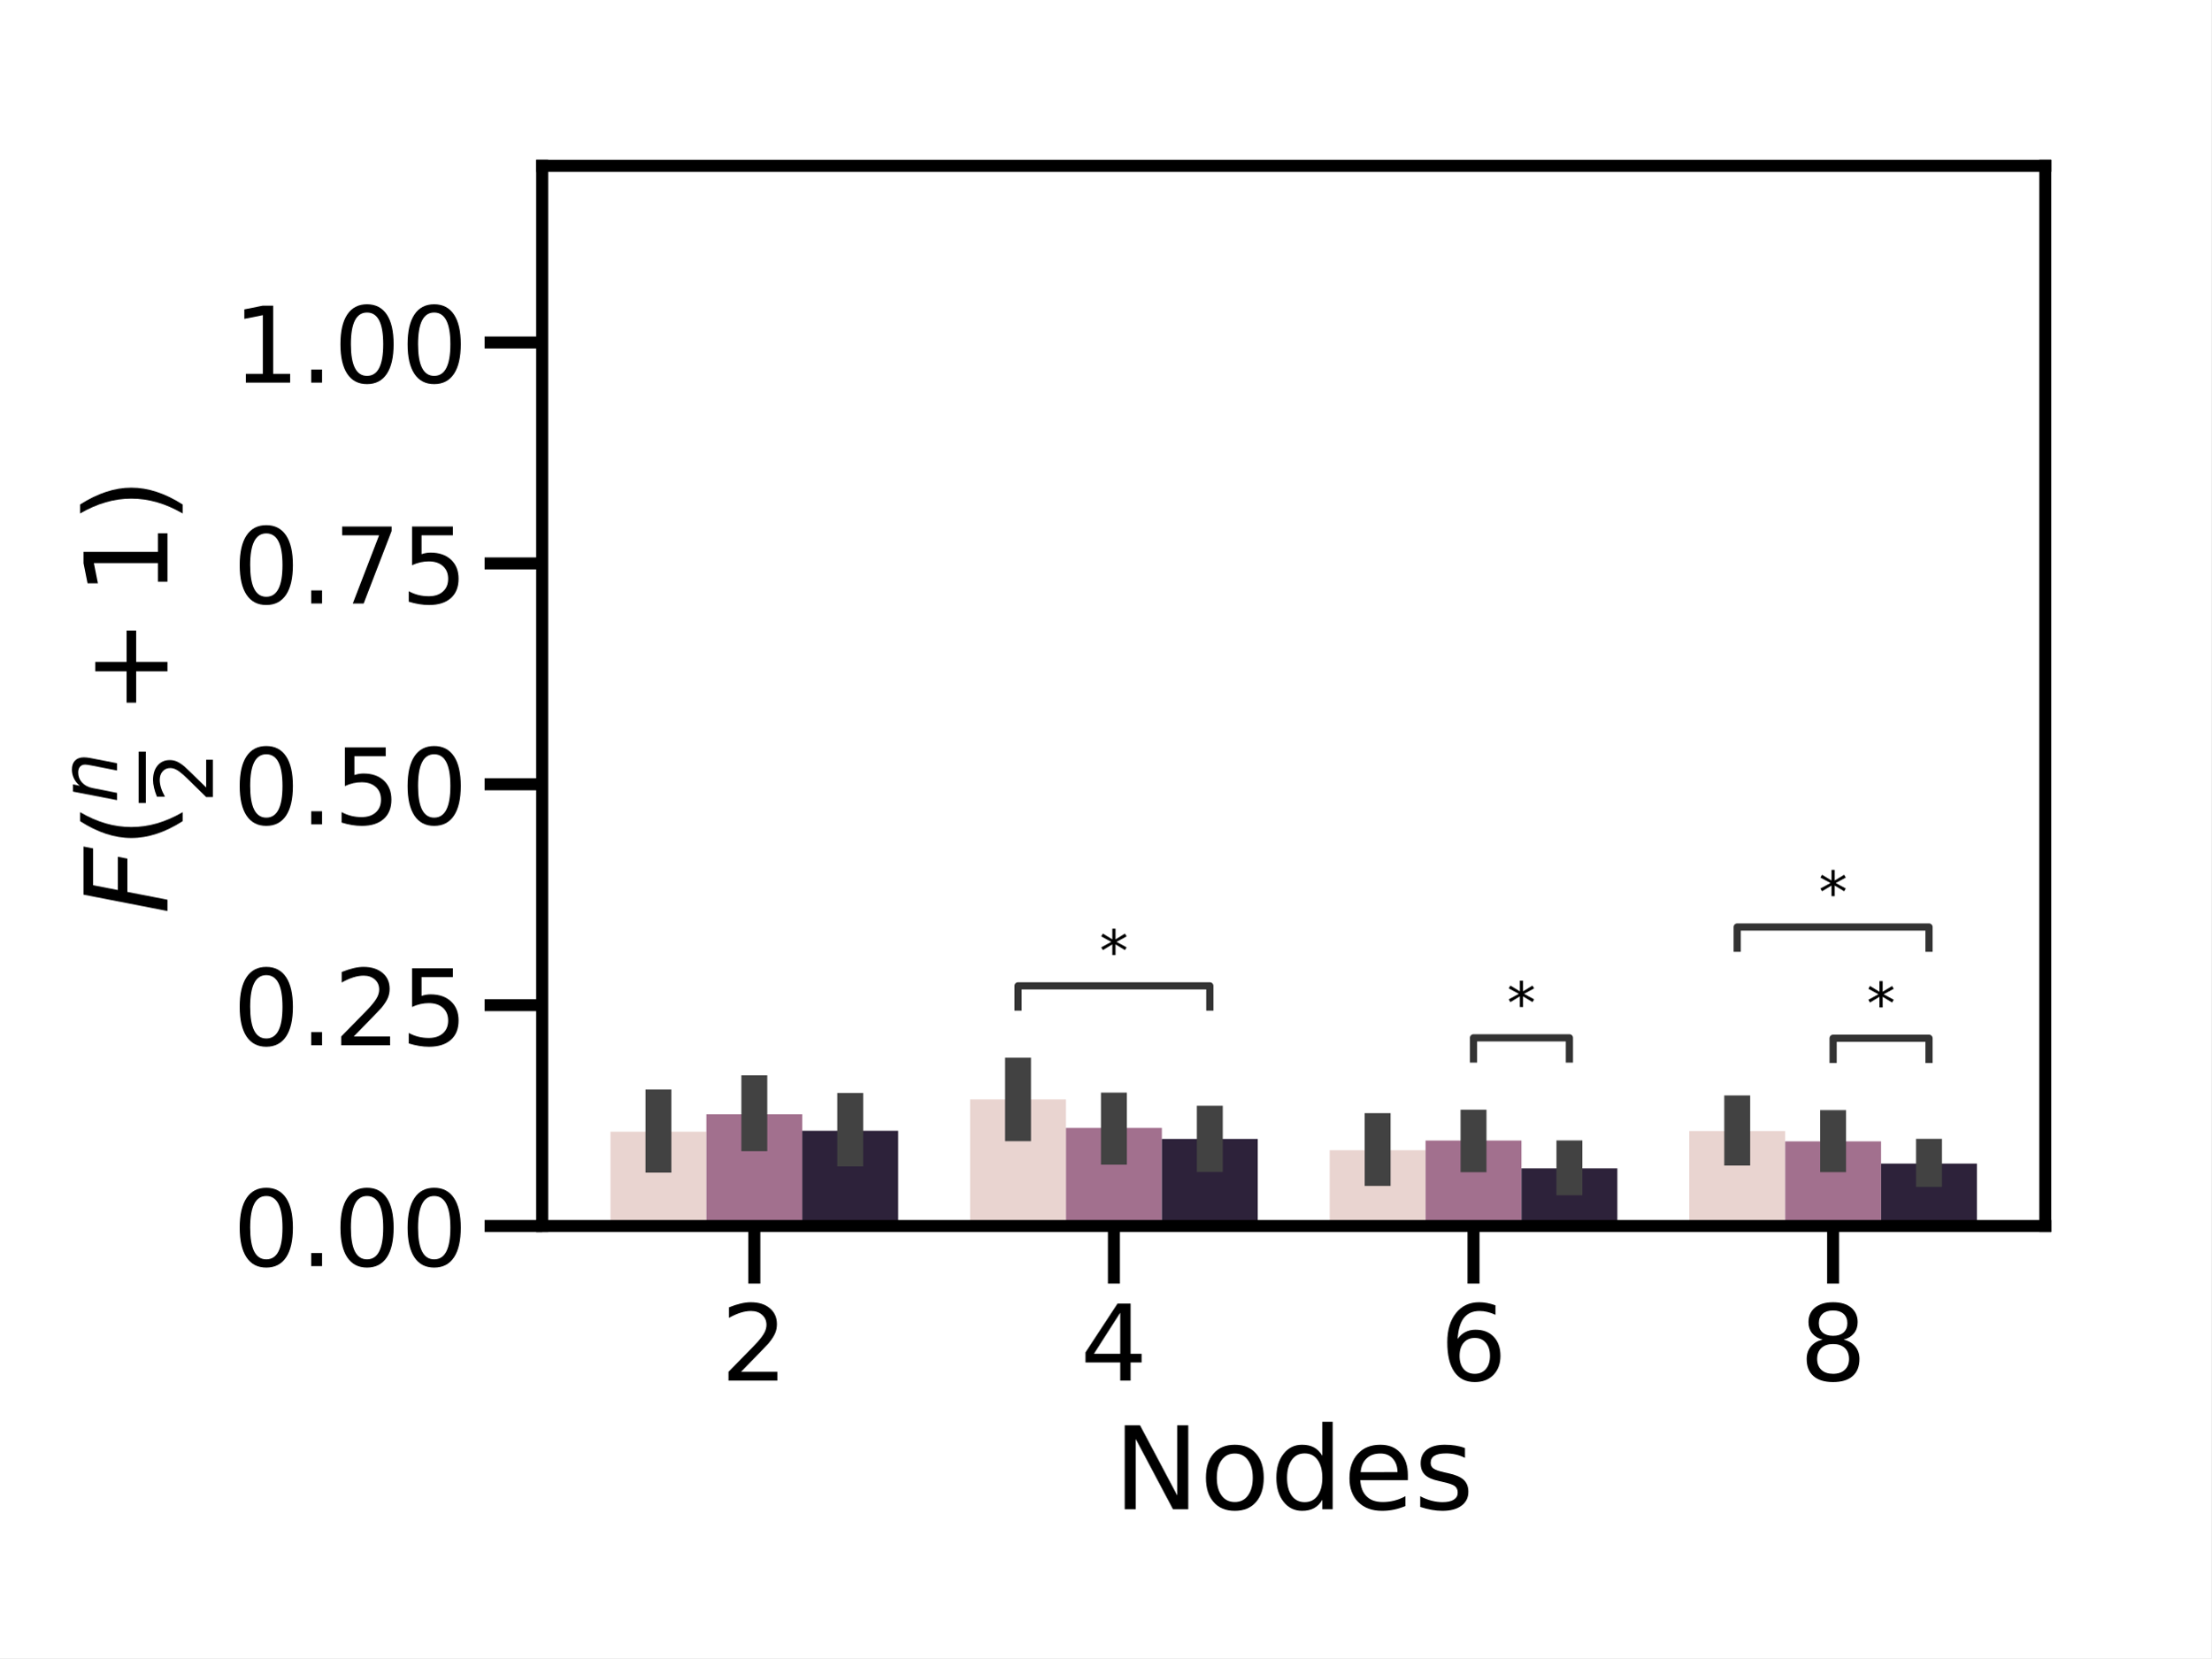
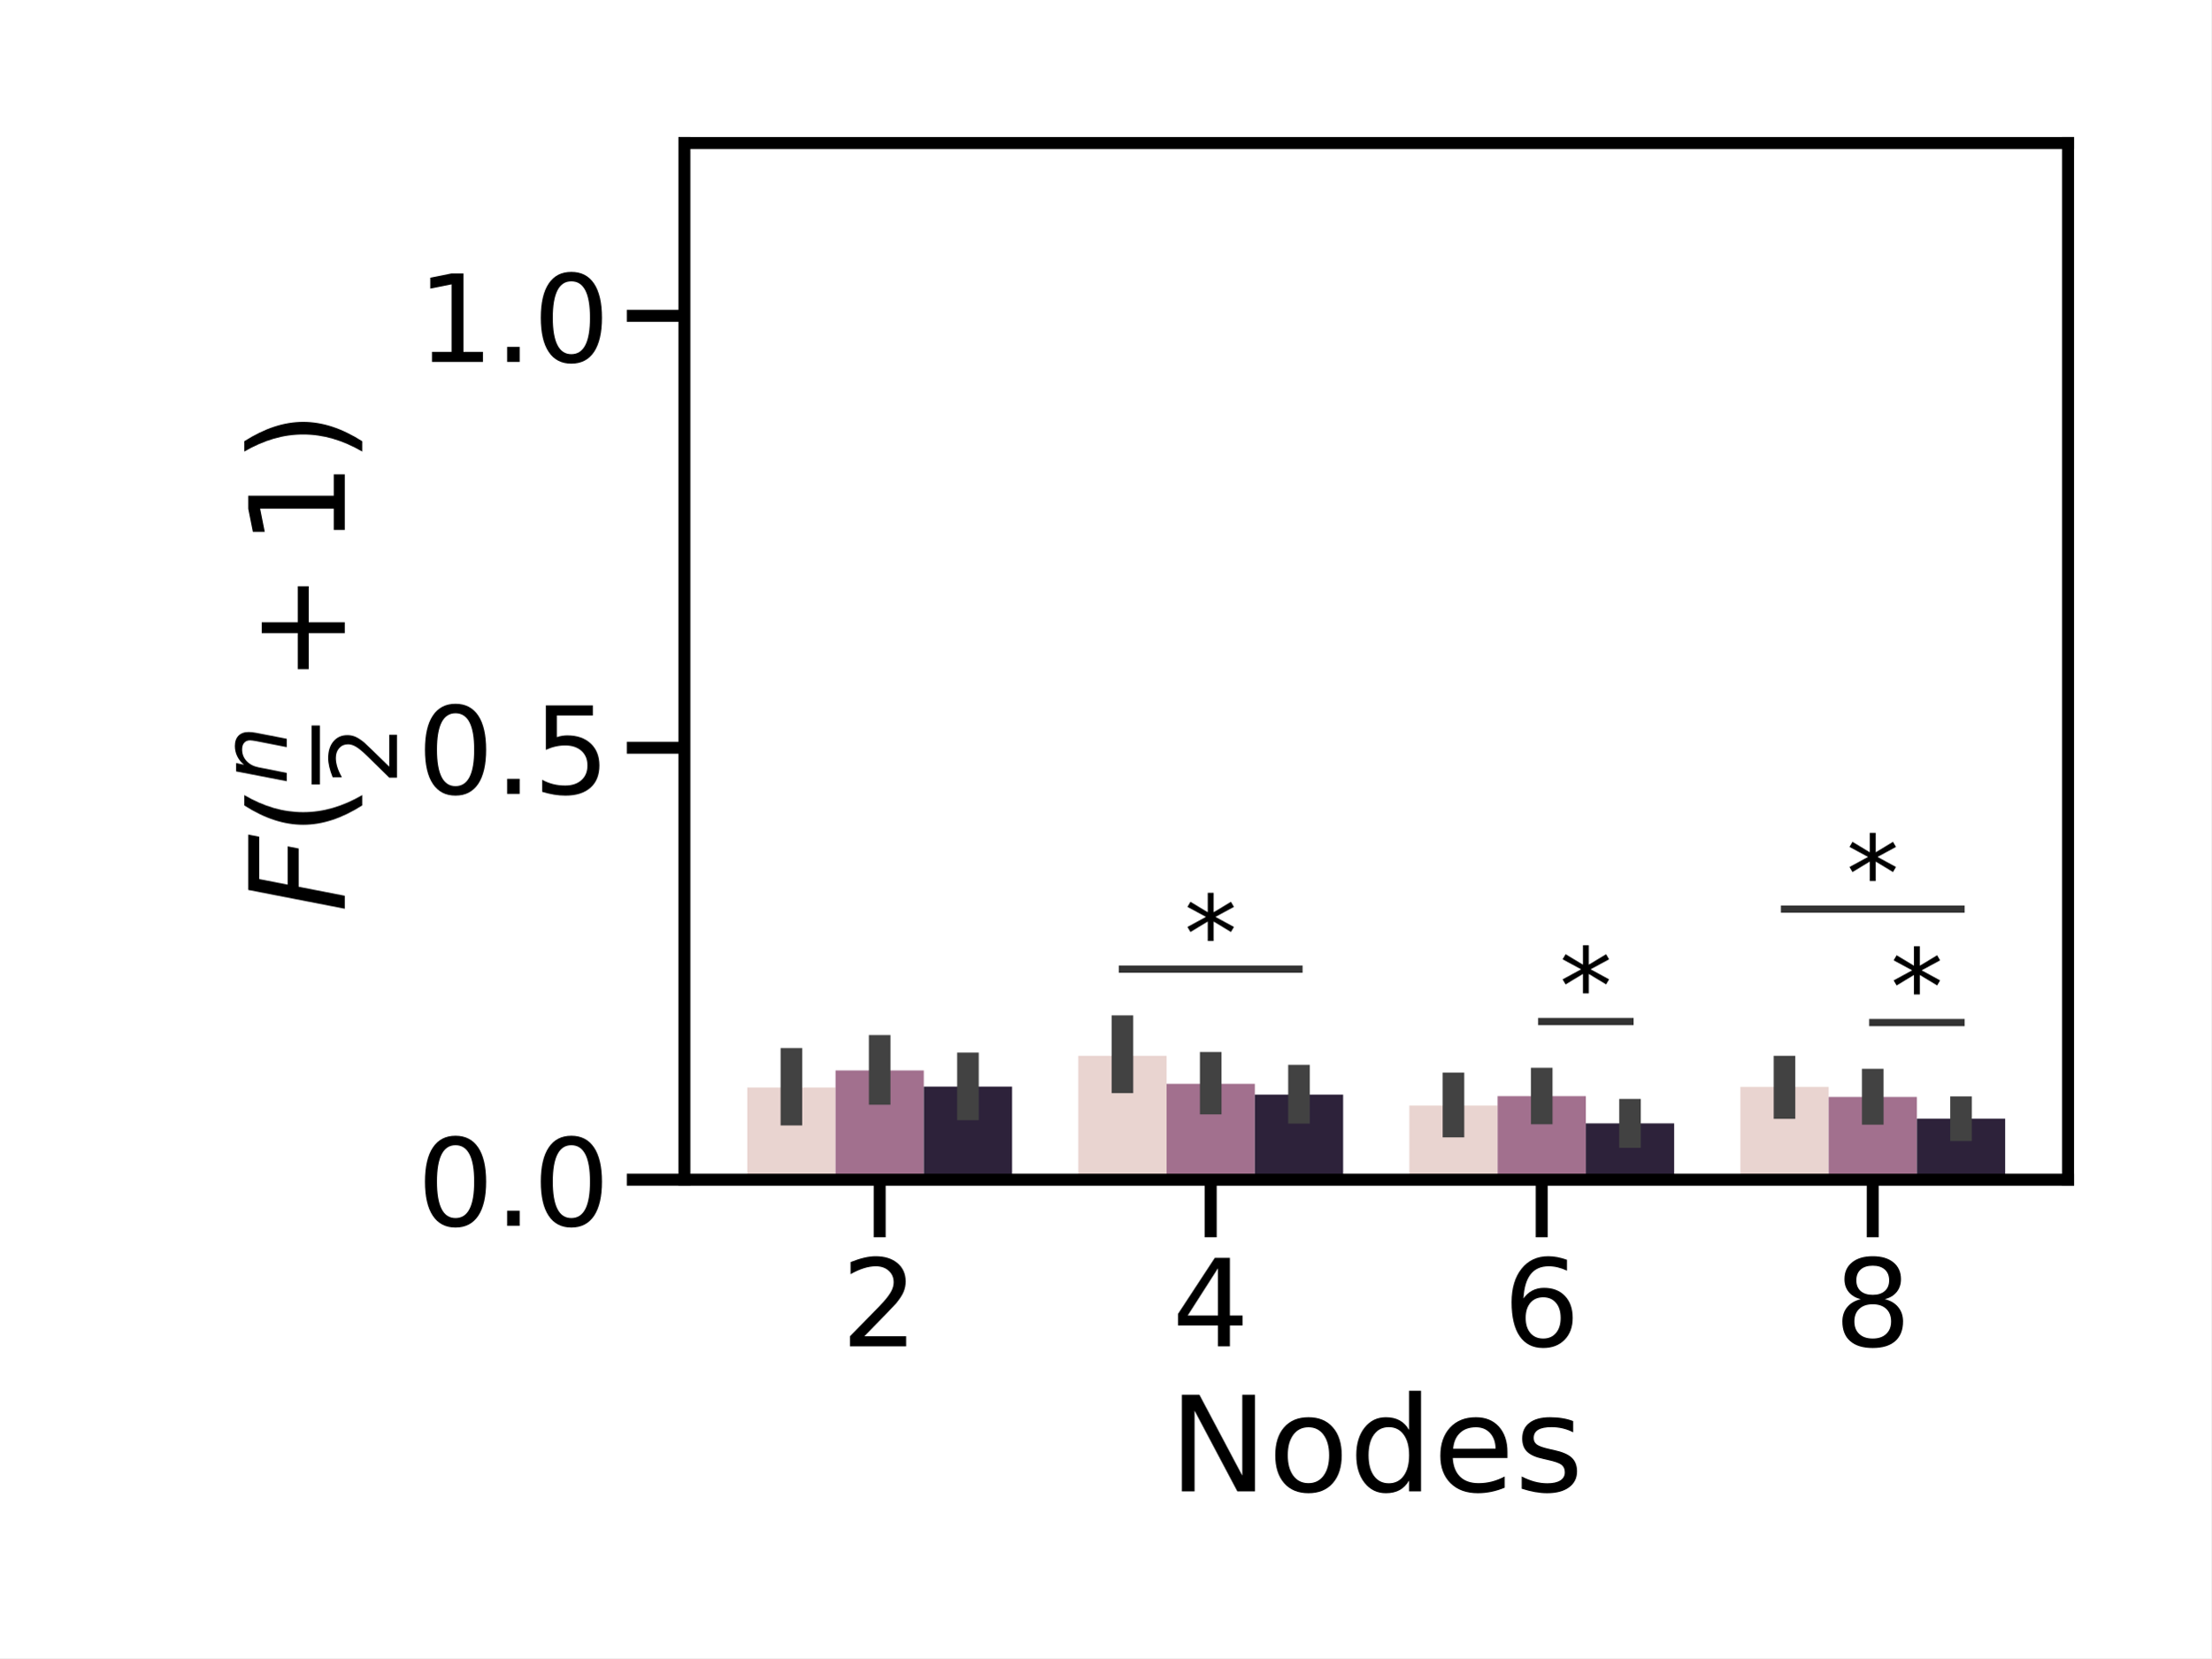
- <svg xmlns="http://www.w3.org/2000/svg" xmlns:xlink="http://www.w3.org/1999/xlink" height="345.6pt" version="1.1" viewBox="0 0 460.8 345.6" width="460.8pt">
+ <svg xmlns="http://www.w3.org/2000/svg" xmlns:xlink="http://www.w3.org/1999/xlink" width="460.8pt" height="345.6pt" viewBox="0 0 460.8 345.6" version="1.1">
  <defs>
-     <style type="text/css">
- *{stroke-linecap:butt;stroke-linejoin:round;}
-   </style>
+     <style type="text/css">*{stroke-linejoin: round; stroke-linecap: butt}</style>
  </defs>
  <g id="figure_1">
    <g id="patch_1">
-       <path d="M 0 345.6  L 460.8 345.6  L 460.8 0  L 0 0  z " style="fill:#ffffff;" />
+       <path d="M 0 345.6  L 460.8 345.6  L 460.8 0  L 0 0  z " style="fill: #ffffff" />
    </g>
    <g id="axes_1">
      <g id="patch_2">
-         <path d="M 112.986 255.54  L 426.24 255.54  L 426.24 34.56  L 112.986 34.56  z " style="fill:#ffffff;" />
+         <path d="M 142.623 245.892  L 430.992 245.892  L 430.992 29.808  L 142.623 29.808  z " style="fill: #ffffff" />
      </g>
      <g id="patch_3">
-         <path clip-path="url(#pfd103a536c)" d="M 127.225 255.54  L 147.209 255.54  L 147.209 235.881  L 127.225 235.881  z " style="fill:#e9d4d0;" />
+         <path d="M 155.731 245.892  L 174.127 245.892  L 174.127 226.668  L 155.731 226.668  z " clip-path="url(#p444dcac01e)" style="fill: #e9d4d0" />
      </g>
      <g id="patch_4">
-         <path clip-path="url(#pfd103a536c)" d="M 202.166 255.54  L 222.15 255.54  L 222.15 229.144  L 202.166 229.144  z " style="fill:#e9d4d0;" />
+         <path d="M 224.718 245.892  L 243.115 245.892  L 243.115 220.08  L 224.718 220.08  z " clip-path="url(#p444dcac01e)" style="fill: #e9d4d0" />
      </g>
      <g id="patch_5">
-         <path clip-path="url(#pfd103a536c)" d="M 277.107 255.54  L 297.091 255.54  L 297.091 239.74  L 277.107 239.74  z " style="fill:#e9d4d0;" />
+         <path d="M 293.706 245.892  L 312.103 245.892  L 312.103 230.442  L 293.706 230.442  z " clip-path="url(#p444dcac01e)" style="fill: #e9d4d0" />
      </g>
      <g id="patch_6">
-         <path clip-path="url(#pfd103a536c)" d="M 352.048 255.54  L 372.033 255.54  L 372.033 235.758  L 352.048 235.758  z " style="fill:#e9d4d0;" />
+         <path d="M 362.694 245.892  L 381.091 245.892  L 381.091 226.548  L 362.694 226.548  z " clip-path="url(#p444dcac01e)" style="fill: #e9d4d0" />
      </g>
      <g id="patch_7">
-         <path clip-path="url(#pfd103a536c)" d="M 147.209 255.54  L 167.193 255.54  L 167.193 232.239  L 147.209 232.239  z " style="fill:#a2708e;" />
+         <path d="M 174.127 245.892  L 192.524 245.892  L 192.524 223.107  L 174.127 223.107  z " clip-path="url(#p444dcac01e)" style="fill: #a2708e" />
      </g>
      <g id="patch_8">
-         <path clip-path="url(#pfd103a536c)" d="M 222.15 255.54  L 242.135 255.54  L 242.135 235.093  L 222.15 235.093  z " style="fill:#a2708e;" />
+         <path d="M 243.115 245.892  L 261.512 245.892  L 261.512 225.898  L 243.115 225.898  z " clip-path="url(#p444dcac01e)" style="fill: #a2708e" />
      </g>
      <g id="patch_9">
-         <path clip-path="url(#pfd103a536c)" d="M 297.091 255.54  L 317.076 255.54  L 317.076 237.723  L 297.091 237.723  z " style="fill:#a2708e;" />
+         <path d="M 312.103 245.892  L 330.5 245.892  L 330.5 228.47  L 312.103 228.47  z " clip-path="url(#p444dcac01e)" style="fill: #a2708e" />
      </g>
      <g id="patch_10">
-         <path clip-path="url(#pfd103a536c)" d="M 372.033 255.54  L 392.017 255.54  L 392.017 237.902  L 372.033 237.902  z " style="fill:#a2708e;" />
+         <path d="M 381.091 245.892  L 399.488 245.892  L 399.488 228.645  L 381.091 228.645  z " clip-path="url(#p444dcac01e)" style="fill: #a2708e" />
      </g>
      <g id="patch_11">
-         <path clip-path="url(#pfd103a536c)" d="M 167.193 255.54  L 187.178 255.54  L 187.178 235.689  L 167.193 235.689  z " style="fill:#2d223a;" />
+         <path d="M 192.524 245.892  L 210.921 245.892  L 210.921 226.481  L 192.524 226.481  z " clip-path="url(#p444dcac01e)" style="fill: #2d223a" />
      </g>
      <g id="patch_12">
-         <path clip-path="url(#pfd103a536c)" d="M 242.135 255.54  L 262.119 255.54  L 262.119 237.391  L 242.135 237.391  z " style="fill:#2d223a;" />
+         <path d="M 261.512 245.892  L 279.909 245.892  L 279.909 228.146  L 261.512 228.146  z " clip-path="url(#p444dcac01e)" style="fill: #2d223a" />
      </g>
      <g id="patch_13">
-         <path clip-path="url(#pfd103a536c)" d="M 317.076 255.54  L 337.06 255.54  L 337.06 243.525  L 317.076 243.525  z " style="fill:#2d223a;" />
+         <path d="M 330.5 245.892  L 348.897 245.892  L 348.897 234.143  L 330.5 234.143  z " clip-path="url(#p444dcac01e)" style="fill: #2d223a" />
      </g>
      <g id="patch_14">
-         <path clip-path="url(#pfd103a536c)" d="M 392.017 255.54  L 412.001 255.54  L 412.001 242.532  L 392.017 242.532  z " style="fill:#2d223a;" />
+         <path d="M 399.488 245.892  L 417.884 245.892  L 417.884 233.172  L 399.488 233.172  z " clip-path="url(#p444dcac01e)" style="fill: #2d223a" />
+       </g>
+       <g id="patch_15">
+         <path d="M 183.326 245.892  L 183.326 245.892  L 183.326 245.892  L 183.326 245.892  z " clip-path="url(#p444dcac01e)" style="fill: #e9d4d0" />
+       </g>
+       <g id="patch_16">
+         <path d="M 183.326 245.892  L 183.326 245.892  L 183.326 245.892  L 183.326 245.892  z " clip-path="url(#p444dcac01e)" style="fill: #a2708e" />
+       </g>
+       <g id="patch_17">
+         <path d="M 183.326 245.892  L 183.326 245.892  L 183.326 245.892  L 183.326 245.892  z " clip-path="url(#p444dcac01e)" style="fill: #2d223a" />
      </g>
      <g id="matplotlib.axis_1">
        <g id="xtick_1">
          <g id="line2d_1">
            <defs>
-               <path d="M 0 0  L 0 12  " id="md30e7c5f7c" style="stroke:#000000;stroke-width:2.5;" />
+               <path id="ma1d6307b2a" d="M 0 0  L 0 12  " style="stroke: #000000; stroke-width: 2.5" />
            </defs>
            <g>
-               <use style="stroke:#000000;stroke-width:2.5;" x="157.201" xlink:href="#md30e7c5f7c" y="255.54" />
+               <use xlink:href="#ma1d6307b2a" x="183.326" y="245.892" style="stroke: #000000; stroke-width: 2.5" />
            </g>
          </g>
          <g id="text_1">
-             <defs>
-               <path d="M 19.188 8.297  L 53.609 8.297  L 53.609 0  L 7.328 0  L 7.328 8.297  Q 12.938 14.109 22.625 23.891  Q 32.328 33.688 34.812 36.531  Q 39.547 41.844 41.422 45.531  Q 43.312 49.219 43.312 52.781  Q 43.312 58.594 39.234 62.25  Q 35.156 65.922 28.609 65.922  Q 23.969 65.922 18.812 64.312  Q 13.672 62.703 7.812 59.422  L 7.812 69.391  Q 13.766 71.781 18.938 73  Q 24.125 74.219 28.422 74.219  Q 39.75 74.219 46.484 68.547  Q 53.219 62.891 53.219 53.422  Q 53.219 48.922 51.531 44.891  Q 49.859 40.875 45.406 35.406  Q 44.188 33.984 37.641 27.219  Q 31.109 20.453 19.188 8.297  z " id="DejaVuSans-32" />
-             </defs>
-             <g transform="translate(150.2025 287.7566)scale(0.22 -0.22)">
+             <g transform="translate(175.2772 280.616) scale(0.253 -0.253)">
+               <defs>
+                 <path id="DejaVuSans-32" d="M 1228 531  L 3431 531  L 3431 0  L 469 0  L 469 531  Q 828 903 1448 1529  Q 2069 2156 2228 2338  Q 2531 2678 2651 2914  Q 2772 3150 2772 3378  Q 2772 3750 2511 3984  Q 2250 4219 1831 4219  Q 1534 4219 1204 4116  Q 875 4013 500 3803  L 500 4441  Q 881 4594 1212 4672  Q 1544 4750 1819 4750  Q 2544 4750 2975 4387  Q 3406 4025 3406 3419  Q 3406 3131 3298 2873  Q 3191 2616 2906 2266  Q 2828 2175 2409 1742  Q 1991 1309 1228 531  z " transform="scale(0.015625)" />
+               </defs>
              <use xlink:href="#DejaVuSans-32" />
            </g>
          </g>
        </g>
        <g id="xtick_2">
          <g id="line2d_2">
            <g>
-               <use style="stroke:#000000;stroke-width:2.5;" x="232.142" xlink:href="#md30e7c5f7c" y="255.54" />
+               <use xlink:href="#ma1d6307b2a" x="252.314" y="245.892" style="stroke: #000000; stroke-width: 2.5" />
            </g>
          </g>
          <g id="text_2">
-             <defs>
-               <path d="M 37.797 64.312  L 12.891 25.391  L 37.797 25.391  z M 35.203 72.906  L 47.609 72.906  L 47.609 25.391  L 58.016 25.391  L 58.016 17.188  L 47.609 17.188  L 47.609 0  L 37.797 0  L 37.797 17.188  L 4.891 17.188  L 4.891 26.703  z " id="DejaVuSans-34" />
-             </defs>
-             <g transform="translate(225.1437 287.7566)scale(0.22 -0.22)">
+             <g transform="translate(244.265 280.616) scale(0.253 -0.253)">
+               <defs>
+                 <path id="DejaVuSans-34" d="M 2419 4116  L 825 1625  L 2419 1625  L 2419 4116  z M 2253 4666  L 3047 4666  L 3047 1625  L 3713 1625  L 3713 1100  L 3047 1100  L 3047 0  L 2419 0  L 2419 1100  L 313 1100  L 313 1709  L 2253 4666  z " transform="scale(0.015625)" />
+               </defs>
              <use xlink:href="#DejaVuSans-34" />
            </g>
          </g>
        </g>
        <g id="xtick_3">
          <g id="line2d_3">
            <g>
-               <use style="stroke:#000000;stroke-width:2.5;" x="307.084" xlink:href="#md30e7c5f7c" y="255.54" />
+               <use xlink:href="#ma1d6307b2a" x="321.301" y="245.892" style="stroke: #000000; stroke-width: 2.5" />
            </g>
          </g>
          <g id="text_3">
-             <defs>
-               <path d="M 33.016 40.375  Q 26.375 40.375 22.484 35.828  Q 18.609 31.297 18.609 23.391  Q 18.609 15.531 22.484 10.953  Q 26.375 6.391 33.016 6.391  Q 39.656 6.391 43.531 10.953  Q 47.406 15.531 47.406 23.391  Q 47.406 31.297 43.531 35.828  Q 39.656 40.375 33.016 40.375  z M 52.594 71.297  L 52.594 62.312  Q 48.875 64.062 45.094 64.984  Q 41.312 65.922 37.594 65.922  Q 27.828 65.922 22.672 59.328  Q 17.531 52.734 16.797 39.406  Q 19.672 43.656 24.016 45.922  Q 28.375 48.188 33.594 48.188  Q 44.578 48.188 50.953 41.516  Q 57.328 34.859 57.328 23.391  Q 57.328 12.156 50.688 5.359  Q 44.047 -1.422 33.016 -1.422  Q 20.359 -1.422 13.672 8.266  Q 6.984 17.969 6.984 36.375  Q 6.984 53.656 15.188 63.938  Q 23.391 74.219 37.203 74.219  Q 40.922 74.219 44.703 73.484  Q 48.484 72.75 52.594 71.297  z " id="DejaVuSans-36" />
-             </defs>
-             <g transform="translate(300.0848 287.7566)scale(0.22 -0.22)">
+             <g transform="translate(313.2528 280.616) scale(0.253 -0.253)">
+               <defs>
+                 <path id="DejaVuSans-36" d="M 2113 2584  Q 1688 2584 1439 2293  Q 1191 2003 1191 1497  Q 1191 994 1439 701  Q 1688 409 2113 409  Q 2538 409 2786 701  Q 3034 994 3034 1497  Q 3034 2003 2786 2293  Q 2538 2584 2113 2584  z M 3366 4563  L 3366 3988  Q 3128 4100 2886 4159  Q 2644 4219 2406 4219  Q 1781 4219 1451 3797  Q 1122 3375 1075 2522  Q 1259 2794 1537 2939  Q 1816 3084 2150 3084  Q 2853 3084 3261 2657  Q 3669 2231 3669 1497  Q 3669 778 3244 343  Q 2819 -91 2113 -91  Q 1303 -91 875 529  Q 447 1150 447 2328  Q 447 3434 972 4092  Q 1497 4750 2381 4750  Q 2619 4750 2861 4703  Q 3103 4656 3366 4563  z " transform="scale(0.015625)" />
+               </defs>
              <use xlink:href="#DejaVuSans-36" />
            </g>
          </g>
        </g>
        <g id="xtick_4">
          <g id="line2d_4">
            <g>
-               <use style="stroke:#000000;stroke-width:2.5;" x="382.025" xlink:href="#md30e7c5f7c" y="255.54" />
+               <use xlink:href="#ma1d6307b2a" x="390.289" y="245.892" style="stroke: #000000; stroke-width: 2.5" />
            </g>
          </g>
          <g id="text_4">
+             <g transform="translate(382.2406 280.616) scale(0.253 -0.253)">
+               <defs>
+                 <path id="DejaVuSans-38" d="M 2034 2216  Q 1584 2216 1326 1975  Q 1069 1734 1069 1313  Q 1069 891 1326 650  Q 1584 409 2034 409  Q 2484 409 2743 651  Q 3003 894 3003 1313  Q 3003 1734 2745 1975  Q 2488 2216 2034 2216  z M 1403 2484  Q 997 2584 770 2862  Q 544 3141 544 3541  Q 544 4100 942 4425  Q 1341 4750 2034 4750  Q 2731 4750 3128 4425  Q 3525 4100 3525 3541  Q 3525 3141 3298 2862  Q 3072 2584 2669 2484  Q 3125 2378 3379 2068  Q 3634 1759 3634 1313  Q 3634 634 3220 271  Q 2806 -91 2034 -91  Q 1263 -91 848 271  Q 434 634 434 1313  Q 434 1759 690 2068  Q 947 2378 1403 2484  z M 1172 3481  Q 1172 3119 1398 2916  Q 1625 2713 2034 2713  Q 2441 2713 2670 2916  Q 2900 3119 2900 3481  Q 2900 3844 2670 4047  Q 2441 4250 2034 4250  Q 1625 4250 1398 4047  Q 1172 3844 1172 3481  z " transform="scale(0.015625)" />
+               </defs>
+               <use xlink:href="#DejaVuSans-38" />
+             </g>
+           </g>
+         </g>
+         <g id="text_5">
+           <g transform="translate(243.5984 310.8493) scale(0.276 -0.276)">
            <defs>
-               <path d="M 31.781 34.625  Q 24.75 34.625 20.719 30.859  Q 16.703 27.094 16.703 20.516  Q 16.703 13.922 20.719 10.156  Q 24.75 6.391 31.781 6.391  Q 38.812 6.391 42.859 10.172  Q 46.922 13.969 46.922 20.516  Q 46.922 27.094 42.891 30.859  Q 38.875 34.625 31.781 34.625  z M 21.922 38.812  Q 15.578 40.375 12.031 44.719  Q 8.5 49.078 8.5 55.328  Q 8.5 64.062 14.719 69.141  Q 20.953 74.219 31.781 74.219  Q 42.672 74.219 48.875 69.141  Q 55.078 64.062 55.078 55.328  Q 55.078 49.078 51.531 44.719  Q 48 40.375 41.703 38.812  Q 48.828 37.156 52.797 32.312  Q 56.781 27.484 56.781 20.516  Q 56.781 9.906 50.312 4.234  Q 43.844 -1.422 31.781 -1.422  Q 19.734 -1.422 13.25 4.234  Q 6.781 9.906 6.781 20.516  Q 6.781 27.484 10.781 32.312  Q 14.797 37.156 21.922 38.812  z M 18.312 54.391  Q 18.312 48.734 21.844 45.562  Q 25.391 42.391 31.781 42.391  Q 38.141 42.391 41.719 45.562  Q 45.312 48.734 45.312 54.391  Q 45.312 60.062 41.719 63.234  Q 38.141 66.406 31.781 66.406  Q 25.391 66.406 21.844 63.234  Q 18.312 60.062 18.312 54.391  z " id="DejaVuSans-38" />
+               <path id="DejaVuSans-4e" d="M 628 4666  L 1478 4666  L 3547 763  L 3547 4666  L 4159 4666  L 4159 0  L 3309 0  L 1241 3903  L 1241 0  L 628 0  L 628 4666  z " transform="scale(0.015625)" />
+               <path id="DejaVuSans-6f" d="M 1959 3097  Q 1497 3097 1228 2736  Q 959 2375 959 1747  Q 959 1119 1226 758  Q 1494 397 1959 397  Q 2419 397 2687 759  Q 2956 1122 2956 1747  Q 2956 2369 2687 2733  Q 2419 3097 1959 3097  z M 1959 3584  Q 2709 3584 3137 3096  Q 3566 2609 3566 1747  Q 3566 888 3137 398  Q 2709 -91 1959 -91  Q 1206 -91 779 398  Q 353 888 353 1747  Q 353 2609 779 3096  Q 1206 3584 1959 3584  z " transform="scale(0.015625)" />
+               <path id="DejaVuSans-64" d="M 2906 2969  L 2906 4863  L 3481 4863  L 3481 0  L 2906 0  L 2906 525  Q 2725 213 2448 61  Q 2172 -91 1784 -91  Q 1150 -91 751 415  Q 353 922 353 1747  Q 353 2572 751 3078  Q 1150 3584 1784 3584  Q 2172 3584 2448 3432  Q 2725 3281 2906 2969  z M 947 1747  Q 947 1113 1208 752  Q 1469 391 1925 391  Q 2381 391 2643 752  Q 2906 1113 2906 1747  Q 2906 2381 2643 2742  Q 2381 3103 1925 3103  Q 1469 3103 1208 2742  Q 947 2381 947 1747  z " transform="scale(0.015625)" />
+               <path id="DejaVuSans-65" d="M 3597 1894  L 3597 1613  L 953 1613  Q 991 1019 1311 708  Q 1631 397 2203 397  Q 2534 397 2845 478  Q 3156 559 3463 722  L 3463 178  Q 3153 47 2828 -22  Q 2503 -91 2169 -91  Q 1331 -91 842 396  Q 353 884 353 1716  Q 353 2575 817 3079  Q 1281 3584 2069 3584  Q 2775 3584 3186 3129  Q 3597 2675 3597 1894  z M 3022 2063  Q 3016 2534 2758 2815  Q 2500 3097 2075 3097  Q 1594 3097 1305 2825  Q 1016 2553 972 2059  L 3022 2063  z " transform="scale(0.015625)" />
+               <path id="DejaVuSans-73" d="M 2834 3397  L 2834 2853  Q 2591 2978 2328 3040  Q 2066 3103 1784 3103  Q 1356 3103 1142 2972  Q 928 2841 928 2578  Q 928 2378 1081 2264  Q 1234 2150 1697 2047  L 1894 2003  Q 2506 1872 2764 1633  Q 3022 1394 3022 966  Q 3022 478 2636 193  Q 2250 -91 1575 -91  Q 1294 -91 989 -36  Q 684 19 347 128  L 347 722  Q 666 556 975 473  Q 1284 391 1588 391  Q 1994 391 2212 530  Q 2431 669 2431 922  Q 2431 1156 2273 1281  Q 2116 1406 1581 1522  L 1381 1569  Q 847 1681 609 1914  Q 372 2147 372 2553  Q 372 3047 722 3315  Q 1072 3584 1716 3584  Q 2034 3584 2315 3537  Q 2597 3491 2834 3397  z " transform="scale(0.015625)" />
            </defs>
-             <g transform="translate(375.026 287.7566)scale(0.22 -0.22)">
-               <use xlink:href="#DejaVuSans-38" />
-             </g>
-           </g>
-         </g>
-         <g id="text_5">
-           <defs>
-             <path d="M 9.812 72.906  L 23.094 72.906  L 55.422 11.922  L 55.422 72.906  L 64.984 72.906  L 64.984 0  L 51.703 0  L 19.391 60.984  L 19.391 0  L 9.812 0  z " id="DejaVuSans-4e" />
-             <path d="M 30.609 48.391  Q 23.391 48.391 19.188 42.75  Q 14.984 37.109 14.984 27.297  Q 14.984 17.484 19.156 11.844  Q 23.344 6.203 30.609 6.203  Q 37.797 6.203 41.984 11.859  Q 46.188 17.531 46.188 27.297  Q 46.188 37.016 41.984 42.703  Q 37.797 48.391 30.609 48.391  z M 30.609 56  Q 42.328 56 49.016 48.375  Q 55.719 40.766 55.719 27.297  Q 55.719 13.875 49.016 6.219  Q 42.328 -1.422 30.609 -1.422  Q 18.844 -1.422 12.172 6.219  Q 5.516 13.875 5.516 27.297  Q 5.516 40.766 12.172 48.375  Q 18.844 56 30.609 56  z " id="DejaVuSans-6f" />
-             <path d="M 45.406 46.391  L 45.406 75.984  L 54.391 75.984  L 54.391 0  L 45.406 0  L 45.406 8.203  Q 42.578 3.328 38.25 0.953  Q 33.938 -1.422 27.875 -1.422  Q 17.969 -1.422 11.734 6.484  Q 5.516 14.406 5.516 27.297  Q 5.516 40.188 11.734 48.094  Q 17.969 56 27.875 56  Q 33.938 56 38.25 53.625  Q 42.578 51.266 45.406 46.391  z M 14.797 27.297  Q 14.797 17.391 18.875 11.75  Q 22.953 6.109 30.078 6.109  Q 37.203 6.109 41.297 11.75  Q 45.406 17.391 45.406 27.297  Q 45.406 37.203 41.297 42.844  Q 37.203 48.484 30.078 48.484  Q 22.953 48.484 18.875 42.844  Q 14.797 37.203 14.797 27.297  z " id="DejaVuSans-64" />
-             <path d="M 56.203 29.594  L 56.203 25.203  L 14.891 25.203  Q 15.484 15.922 20.484 11.062  Q 25.484 6.203 34.422 6.203  Q 39.594 6.203 44.453 7.469  Q 49.312 8.734 54.109 11.281  L 54.109 2.781  Q 49.266 0.734 44.188 -0.344  Q 39.109 -1.422 33.891 -1.422  Q 20.797 -1.422 13.156 6.188  Q 5.516 13.812 5.516 26.812  Q 5.516 40.234 12.766 48.109  Q 20.016 56 32.328 56  Q 43.359 56 49.781 48.891  Q 56.203 41.797 56.203 29.594  z M 47.219 32.234  Q 47.125 39.594 43.094 43.984  Q 39.062 48.391 32.422 48.391  Q 24.906 48.391 20.391 44.141  Q 15.875 39.891 15.188 32.172  z " id="DejaVuSans-65" />
-             <path d="M 44.281 53.078  L 44.281 44.578  Q 40.484 46.531 36.375 47.5  Q 32.281 48.484 27.875 48.484  Q 21.188 48.484 17.844 46.438  Q 14.5 44.391 14.5 40.281  Q 14.5 37.156 16.891 35.375  Q 19.281 33.594 26.516 31.984  L 29.594 31.297  Q 39.156 29.25 43.188 25.516  Q 47.219 21.781 47.219 15.094  Q 47.219 7.469 41.188 3.016  Q 35.156 -1.422 24.609 -1.422  Q 20.219 -1.422 15.453 -0.562  Q 10.688 0.297 5.422 2  L 5.422 11.281  Q 10.406 8.688 15.234 7.391  Q 20.062 6.109 24.812 6.109  Q 31.156 6.109 34.562 8.281  Q 37.984 10.453 37.984 14.406  Q 37.984 18.062 35.516 20.016  Q 33.062 21.969 24.703 23.781  L 21.578 24.516  Q 13.234 26.266 9.516 29.906  Q 5.812 33.547 5.812 39.891  Q 5.812 47.609 11.281 51.797  Q 16.75 56 26.812 56  Q 31.781 56 36.172 55.266  Q 40.578 54.547 44.281 53.078  z " id="DejaVuSans-73" />
-           </defs>
-           <g transform="translate(232.0399 314.5681)scale(0.24 -0.24)">
            <use xlink:href="#DejaVuSans-4e" />
-             <use x="74.805" xlink:href="#DejaVuSans-6f" />
-             <use x="135.986" xlink:href="#DejaVuSans-64" />
-             <use x="199.463" xlink:href="#DejaVuSans-65" />
-             <use x="260.986" xlink:href="#DejaVuSans-73" />
+             <use xlink:href="#DejaVuSans-6f" transform="translate(74.80469 0)" />
+             <use xlink:href="#DejaVuSans-64" transform="translate(135.9863 0)" />
+             <use xlink:href="#DejaVuSans-65" transform="translate(199.4629 0)" />
+             <use xlink:href="#DejaVuSans-73" transform="translate(260.9863 0)" />
          </g>
        </g>
      </g>
      <g id="matplotlib.axis_2">
        <g id="ytick_1">
          <g id="line2d_5">
            <defs>
-               <path d="M 0 0  L -12 0  " id="m72f4eb11c9" style="stroke:#000000;stroke-width:2.5;" />
+               <path id="m3db51c19de" d="M 0 0  L -12 0  " style="stroke: #000000; stroke-width: 2.5" />
            </defs>
            <g>
-               <use style="stroke:#000000;stroke-width:2.5;" x="112.986" xlink:href="#m72f4eb11c9" y="255.54" />
+               <use xlink:href="#m3db51c19de" x="142.623" y="245.892" style="stroke: #000000; stroke-width: 2.5" />
            </g>
          </g>
          <g id="text_6">
-             <defs>
-               <path d="M 31.781 66.406  Q 24.172 66.406 20.328 58.906  Q 16.5 51.422 16.5 36.375  Q 16.5 21.391 20.328 13.891  Q 24.172 6.391 31.781 6.391  Q 39.453 6.391 43.281 13.891  Q 47.125 21.391 47.125 36.375  Q 47.125 51.422 43.281 58.906  Q 39.453 66.406 31.781 66.406  z M 31.781 74.219  Q 44.047 74.219 50.516 64.516  Q 56.984 54.828 56.984 36.375  Q 56.984 17.969 50.516 8.266  Q 44.047 -1.422 31.781 -1.422  Q 19.531 -1.422 13.062 8.266  Q 6.594 17.969 6.594 36.375  Q 6.594 54.828 13.062 64.516  Q 19.531 74.219 31.781 74.219  z " id="DejaVuSans-30" />
-               <path d="M 10.688 12.406  L 21 12.406  L 21 0  L 10.688 0  z " id="DejaVuSans-2e" />
-             </defs>
-             <g transform="translate(48.50162 263.8983)scale(0.22 -0.22)">
+             <g transform="translate(86.88809 255.504) scale(0.253 -0.253)">
+               <defs>
+                 <path id="DejaVuSans-30" d="M 2034 4250  Q 1547 4250 1301 3770  Q 1056 3291 1056 2328  Q 1056 1369 1301 889  Q 1547 409 2034 409  Q 2525 409 2770 889  Q 3016 1369 3016 2328  Q 3016 3291 2770 3770  Q 2525 4250 2034 4250  z M 2034 4750  Q 2819 4750 3233 4129  Q 3647 3509 3647 2328  Q 3647 1150 3233 529  Q 2819 -91 2034 -91  Q 1250 -91 836 529  Q 422 1150 422 2328  Q 422 3509 836 4129  Q 1250 4750 2034 4750  z " transform="scale(0.015625)" />
+                 <path id="DejaVuSans-2e" d="M 684 794  L 1344 794  L 1344 0  L 684 0  L 684 794  z " transform="scale(0.015625)" />
+               </defs>
              <use xlink:href="#DejaVuSans-30" />
-               <use x="63.623" xlink:href="#DejaVuSans-2e" />
-               <use x="95.41" xlink:href="#DejaVuSans-30" />
-               <use x="159.033" xlink:href="#DejaVuSans-30" />
+               <use xlink:href="#DejaVuSans-2e" transform="translate(63.62305 0)" />
+               <use xlink:href="#DejaVuSans-30" transform="translate(95.41016 0)" />
            </g>
          </g>
        </g>
        <g id="ytick_2">
          <g id="line2d_6">
            <g>
-               <use style="stroke:#000000;stroke-width:2.5;" x="112.986" xlink:href="#m72f4eb11c9" y="209.502" />
+               <use xlink:href="#m3db51c19de" x="142.623" y="155.857" style="stroke: #000000; stroke-width: 2.5" />
            </g>
          </g>
          <g id="text_7">
-             <defs>
-               <path d="M 10.797 72.906  L 49.516 72.906  L 49.516 64.594  L 19.828 64.594  L 19.828 46.734  Q 21.969 47.469 24.109 47.828  Q 26.266 48.188 28.422 48.188  Q 40.625 48.188 47.75 41.5  Q 54.891 34.812 54.891 23.391  Q 54.891 11.625 47.562 5.094  Q 40.234 -1.422 26.906 -1.422  Q 22.312 -1.422 17.547 -0.641  Q 12.797 0.141 7.719 1.703  L 7.719 11.625  Q 12.109 9.234 16.797 8.062  Q 21.484 6.891 26.703 6.891  Q 35.156 6.891 40.078 11.328  Q 45.016 15.766 45.016 23.391  Q 45.016 31 40.078 35.438  Q 35.156 39.891 26.703 39.891  Q 22.75 39.891 18.812 39.016  Q 14.891 38.141 10.797 36.281  z " id="DejaVuSans-35" />
-             </defs>
-             <g transform="translate(48.50162 217.8608)scale(0.22 -0.22)">
+             <g transform="translate(86.88809 165.469) scale(0.253 -0.253)">
+               <defs>
+                 <path id="DejaVuSans-35" d="M 691 4666  L 3169 4666  L 3169 4134  L 1269 4134  L 1269 2991  Q 1406 3038 1543 3061  Q 1681 3084 1819 3084  Q 2600 3084 3056 2656  Q 3513 2228 3513 1497  Q 3513 744 3044 326  Q 2575 -91 1722 -91  Q 1428 -91 1123 -41  Q 819 9 494 109  L 494 744  Q 775 591 1075 516  Q 1375 441 1709 441  Q 2250 441 2565 725  Q 2881 1009 2881 1497  Q 2881 1984 2565 2268  Q 2250 2553 1709 2553  Q 1456 2553 1204 2497  Q 953 2441 691 2322  L 691 4666  z " transform="scale(0.015625)" />
+               </defs>
              <use xlink:href="#DejaVuSans-30" />
-               <use x="63.623" xlink:href="#DejaVuSans-2e" />
-               <use x="95.41" xlink:href="#DejaVuSans-32" />
-               <use x="159.033" xlink:href="#DejaVuSans-35" />
+               <use xlink:href="#DejaVuSans-2e" transform="translate(63.62305 0)" />
+               <use xlink:href="#DejaVuSans-35" transform="translate(95.41016 0)" />
            </g>
          </g>
        </g>
        <g id="ytick_3">
          <g id="line2d_7">
            <g>
-               <use style="stroke:#000000;stroke-width:2.5;" x="112.986" xlink:href="#m72f4eb11c9" y="163.465" />
+               <use xlink:href="#m3db51c19de" x="142.623" y="65.822" style="stroke: #000000; stroke-width: 2.5" />
            </g>
          </g>
          <g id="text_8">
-             <g transform="translate(48.50162 171.8233)scale(0.22 -0.22)">
-               <use xlink:href="#DejaVuSans-30" />
-               <use x="63.623" xlink:href="#DejaVuSans-2e" />
-               <use x="95.41" xlink:href="#DejaVuSans-35" />
-               <use x="159.033" xlink:href="#DejaVuSans-30" />
-             </g>
-           </g>
-         </g>
-         <g id="ytick_4">
-           <g id="line2d_8">
-             <g>
-               <use style="stroke:#000000;stroke-width:2.5;" x="112.986" xlink:href="#m72f4eb11c9" y="117.427" />
-             </g>
-           </g>
-           <g id="text_9">
+             <g transform="translate(86.88809 75.43402) scale(0.253 -0.253)">
+               <defs>
+                 <path id="DejaVuSans-31" d="M 794 531  L 1825 531  L 1825 4091  L 703 3866  L 703 4441  L 1819 4666  L 2450 4666  L 2450 531  L 3481 531  L 3481 0  L 794 0  L 794 531  z " transform="scale(0.015625)" />
+               </defs>
+               <use xlink:href="#DejaVuSans-31" />
+               <use xlink:href="#DejaVuSans-2e" transform="translate(63.62305 0)" />
+               <use xlink:href="#DejaVuSans-30" transform="translate(95.41016 0)" />
+             </g>
+           </g>
+         </g>
+         <g id="text_9">
+           <g transform="translate(71.84809 190.152) rotate(-90) scale(0.276 -0.276)">
            <defs>
-               <path d="M 8.203 72.906  L 55.078 72.906  L 55.078 68.703  L 28.609 0  L 18.312 0  L 43.219 64.594  L 8.203 64.594  z " id="DejaVuSans-37" />
+               <path id="DejaVuSans-Oblique-46" d="M 1081 4666  L 3756 4666  L 3653 4134  L 1606 4134  L 1338 2759  L 3188 2759  L 3084 2228  L 1234 2228  L 800 0  L 172 0  L 1081 4666  z " transform="scale(0.015625)" />
+               <path id="DejaVuSans-28" d="M 1984 4856  Q 1566 4138 1362 3434  Q 1159 2731 1159 2009  Q 1159 1288 1364 580  Q 1569 -128 1984 -844  L 1484 -844  Q 1016 -109 783 600  Q 550 1309 550 2009  Q 550 2706 781 3412  Q 1013 4119 1484 4856  L 1984 4856  z " transform="scale(0.015625)" />
+               <path id="DejaVuSans-Oblique-6e" d="M 3566 2113  L 3156 0  L 2578 0  L 2988 2091  Q 3016 2238 3031 2350  Q 3047 2463 3047 2528  Q 3047 2791 2881 2937  Q 2716 3084 2419 3084  Q 1956 3084 1622 2776  Q 1288 2469 1184 1941  L 800 0  L 225 0  L 903 3500  L 1478 3500  L 1363 2950  Q 1603 3253 1940 3418  Q 2278 3584 2650 3584  Q 3113 3584 3367 3334  Q 3622 3084 3622 2631  Q 3622 2519 3608 2391  Q 3594 2263 3566 2113  z " transform="scale(0.015625)" />
+               <path id="DejaVuSans-2b" d="M 2944 4013  L 2944 2272  L 4684 2272  L 4684 1741  L 2944 1741  L 2944 0  L 2419 0  L 2419 1741  L 678 1741  L 678 2272  L 2419 2272  L 2419 4013  L 2944 4013  z " transform="scale(0.015625)" />
+               <path id="DejaVuSans-29" d="M 513 4856  L 1013 4856  Q 1481 4119 1714 3412  Q 1947 2706 1947 2009  Q 1947 1309 1714 600  Q 1481 -109 1013 -844  L 513 -844  Q 928 -128 1133 580  Q 1338 1288 1338 2009  Q 1338 2731 1133 3434  Q 928 4138 513 4856  z " transform="scale(0.015625)" />
            </defs>
-             <g transform="translate(48.50162 125.7858)scale(0.22 -0.22)">
-               <use xlink:href="#DejaVuSans-30" />
-               <use x="63.623" xlink:href="#DejaVuSans-2e" />
-               <use x="95.41" xlink:href="#DejaVuSans-37" />
-               <use x="159.033" xlink:href="#DejaVuSans-35" />
-             </g>
-           </g>
-         </g>
-         <g id="ytick_5">
-           <g id="line2d_9">
-             <g>
-               <use style="stroke:#000000;stroke-width:2.5;" x="112.986" xlink:href="#m72f4eb11c9" y="71.39" />
-             </g>
-           </g>
-           <g id="text_10">
-             <defs>
-               <path d="M 12.406 8.297  L 28.516 8.297  L 28.516 63.922  L 10.984 60.406  L 10.984 69.391  L 28.422 72.906  L 38.281 72.906  L 38.281 8.297  L 54.391 8.297  L 54.391 0  L 12.406 0  z " id="DejaVuSans-31" />
-             </defs>
-             <g transform="translate(48.50162 79.74828)scale(0.22 -0.22)">
-               <use xlink:href="#DejaVuSans-31" />
-               <use x="63.623" xlink:href="#DejaVuSans-2e" />
-               <use x="95.41" xlink:href="#DejaVuSans-30" />
-               <use x="159.033" xlink:href="#DejaVuSans-30" />
-             </g>
-           </g>
-         </g>
-         <g id="text_11">
+             <use xlink:href="#DejaVuSans-Oblique-46" transform="translate(0 0.003125)" />
+             <use xlink:href="#DejaVuSans-28" transform="translate(57.51953 0.003125)" />
+             <use xlink:href="#DejaVuSans-Oblique-6e" transform="translate(96.5332 43.8) scale(0.7)" />
+             <use xlink:href="#DejaVuSans-32" transform="translate(96.5332 -39.40313) scale(0.7)" />
+             <use xlink:href="#DejaVuSans-2b" transform="translate(173.0518 0.003125)" />
+             <use xlink:href="#DejaVuSans-31" transform="translate(276.3232 0.003125)" />
+             <use xlink:href="#DejaVuSans-29" transform="translate(339.9463 0.003125)" />
+             <path d="M 96.533 18.8  L 96.533 25.05  L 141.069 25.05  L 141.069 18.8  L 96.533 18.8  z " />
+           </g>
+         </g>
+       </g>
+       <g id="line2d_8">
+         <path d="M 164.929 232.334  L 164.929 220.71  " clip-path="url(#p444dcac01e)" style="fill: none; stroke: #424242; stroke-width: 4.5; stroke-linecap: square" />
+       </g>
+       <g id="line2d_9">
+         <path d="M 233.917 225.597  L 233.917 213.881  " clip-path="url(#p444dcac01e)" style="fill: none; stroke: #424242; stroke-width: 4.5; stroke-linecap: square" />
+       </g>
+       <g id="line2d_10">
+         <path d="M 302.905 234.814  L 302.905 225.821  " clip-path="url(#p444dcac01e)" style="fill: none; stroke: #424242; stroke-width: 4.5; stroke-linecap: square" />
+       </g>
+       <g id="line2d_11">
+         <path d="M 371.892 230.957  L 371.892 222.326  " clip-path="url(#p444dcac01e)" style="fill: none; stroke: #424242; stroke-width: 4.5; stroke-linecap: square" />
+       </g>
+       <g id="line2d_12">
+         <path d="M 183.326 228.01  L 183.326 217.994  " clip-path="url(#p444dcac01e)" style="fill: none; stroke: #424242; stroke-width: 4.5; stroke-linecap: square" />
+       </g>
+       <g id="line2d_13">
+         <path d="M 252.314 230.018  L 252.314 221.513  " clip-path="url(#p444dcac01e)" style="fill: none; stroke: #424242; stroke-width: 4.5; stroke-linecap: square" />
+       </g>
+       <g id="line2d_14">
+         <path d="M 321.301 232.078  L 321.301 224.805  " clip-path="url(#p444dcac01e)" style="fill: none; stroke: #424242; stroke-width: 4.5; stroke-linecap: square" />
+       </g>
+       <g id="line2d_15">
+         <path d="M 390.289 232.168  L 390.289 225.022  " clip-path="url(#p444dcac01e)" style="fill: none; stroke: #424242; stroke-width: 4.5; stroke-linecap: square" />
+       </g>
+       <g id="line2d_16">
+         <path d="M 201.723 231.233  L 201.723 221.645  " clip-path="url(#p444dcac01e)" style="fill: none; stroke: #424242; stroke-width: 4.5; stroke-linecap: square" />
+       </g>
+       <g id="line2d_17">
+         <path d="M 270.71 231.937  L 270.71 224.214  " clip-path="url(#p444dcac01e)" style="fill: none; stroke: #424242; stroke-width: 4.5; stroke-linecap: square" />
+       </g>
+       <g id="line2d_18">
+         <path d="M 339.698 236.979  L 339.698 231.298  " clip-path="url(#p444dcac01e)" style="fill: none; stroke: #424242; stroke-width: 4.5; stroke-linecap: square" />
+       </g>
+       <g id="line2d_19">
+         <path d="M 408.686 235.579  L 408.686 230.769  " clip-path="url(#p444dcac01e)" style="fill: none; stroke: #424242; stroke-width: 4.5; stroke-linecap: square" />
+       </g>
+       <g id="line2d_20">
+         <path d="M 321.301 212.921  L 321.301 212.921  L 339.698 212.921  L 339.698 212.921  " style="fill: none; stroke: #333333; stroke-width: 1.5; stroke-linecap: square" />
+       </g>
+       <g id="line2d_21">
+         <path d="M 390.289 213.137  L 390.289 213.137  L 408.686 213.137  L 408.686 213.137  " style="fill: none; stroke: #333333; stroke-width: 1.5; stroke-linecap: square" />
+       </g>
+       <g id="line2d_22">
+         <path d="M 233.917 201.996  L 233.917 201.996  L 270.71 201.996  L 270.71 201.996  " style="fill: none; stroke: #333333; stroke-width: 1.5; stroke-linecap: square" />
+       </g>
+       <g id="line2d_23">
+         <path d="M 371.892 189.497  L 371.892 189.497  L 408.686 189.497  L 408.686 189.497  " style="fill: none; stroke: #333333; stroke-width: 1.5; stroke-linecap: square" />
+       </g>
+       <g id="patch_18">
+         <path d="M 142.623 245.892  L 142.623 29.808  " style="fill: none; stroke: #000000; stroke-width: 2.5; stroke-linejoin: miter; stroke-linecap: square" />
+       </g>
+       <g id="patch_19">
+         <path d="M 430.992 245.892  L 430.992 29.808  " style="fill: none; stroke: #000000; stroke-width: 2.5; stroke-linejoin: miter; stroke-linecap: square" />
+       </g>
+       <g id="patch_20">
+         <path d="M 142.623 245.892  L 430.992 245.892  " style="fill: none; stroke: #000000; stroke-width: 2.5; stroke-linejoin: miter; stroke-linecap: square" />
+       </g>
+       <g id="patch_21">
+         <path d="M 142.623 29.808  L 430.992 29.808  " style="fill: none; stroke: #000000; stroke-width: 2.5; stroke-linejoin: miter; stroke-linecap: square" />
+       </g>
+       <g id="text_10">
+         <g transform="translate(324.9998 213.3453) scale(0.22 -0.22)">
          <defs>
-             <path d="M 16.891 72.906  L 58.688 72.906  L 57.078 64.594  L 25.094 64.594  L 20.906 43.109  L 49.812 43.109  L 48.188 34.812  L 19.281 34.812  L 12.5 0  L 2.688 0  z " id="DejaVuSans-Oblique-46" />
-             <path d="M 31 75.875  Q 24.469 64.656 21.281 53.656  Q 18.109 42.672 18.109 31.391  Q 18.109 20.125 21.312 9.062  Q 24.516 -2 31 -13.188  L 23.188 -13.188  Q 15.875 -1.703 12.234 9.375  Q 8.594 20.453 8.594 31.391  Q 8.594 42.281 12.203 53.312  Q 15.828 64.359 23.188 75.875  z " id="DejaVuSans-28" />
-             <path d="M 55.719 33.016  L 49.312 0  L 40.281 0  L 46.688 32.672  Q 47.125 34.969 47.359 36.719  Q 47.609 38.484 47.609 39.5  Q 47.609 43.609 45.016 45.891  Q 42.438 48.188 37.797 48.188  Q 30.562 48.188 25.344 43.375  Q 20.125 38.578 18.5 30.328  L 12.5 0  L 3.516 0  L 14.109 54.688  L 23.094 54.688  L 21.297 46.094  Q 25.047 50.828 30.312 53.406  Q 35.594 56 41.406 56  Q 48.641 56 52.609 52.094  Q 56.594 48.188 56.594 41.109  Q 56.594 39.359 56.375 37.359  Q 56.156 35.359 55.719 33.016  z " id="DejaVuSans-Oblique-6e" />
-             <path d="M 46 62.703  L 46 35.5  L 73.188 35.5  L 73.188 27.203  L 46 27.203  L 46 0  L 37.797 0  L 37.797 27.203  L 10.594 27.203  L 10.594 35.5  L 37.797 35.5  L 37.797 62.703  z " id="DejaVuSans-2b" />
-             <path d="M 8.016 75.875  L 15.828 75.875  Q 23.141 64.359 26.781 53.312  Q 30.422 42.281 30.422 31.391  Q 30.422 20.453 26.781 9.375  Q 23.141 -1.703 15.828 -13.188  L 8.016 -13.188  Q 14.5 -2 17.703 9.062  Q 20.906 20.125 20.906 31.391  Q 20.906 42.672 17.703 53.656  Q 14.5 64.656 8.016 75.875  z " id="DejaVuSans-29" />
+             <path id="DejaVuSans-2a" d="M 3009 3897  L 1888 3291  L 3009 2681  L 2828 2375  L 1778 3009  L 1778 1831  L 1422 1831  L 1422 3009  L 372 2375  L 191 2681  L 1313 3291  L 191 3897  L 372 4206  L 1422 3572  L 1422 4750  L 1778 4750  L 1778 3572  L 2828 4206  L 3009 3897  z " transform="scale(0.015625)" />
          </defs>
-           <g transform="translate(34.90163 190.53)rotate(-90)scale(0.24 -0.24)">
-             <use transform="translate(0 0.003125)" xlink:href="#DejaVuSans-Oblique-46" />
-             <use transform="translate(57.51953 0.003125)" xlink:href="#DejaVuSans-28" />
-             <use transform="translate(96.5332 43.8)scale(0.7)" xlink:href="#DejaVuSans-Oblique-6e" />
-             <use transform="translate(96.5332 -39.40313)scale(0.7)" xlink:href="#DejaVuSans-32" />
-             <use transform="translate(173.0518 0.003125)" xlink:href="#DejaVuSans-2b" />
-             <use transform="translate(276.3232 0.003125)" xlink:href="#DejaVuSans-31" />
-             <use transform="translate(339.9463 0.003125)" xlink:href="#DejaVuSans-29" />
-             <path d="M 96.533 18.8  L 96.533 25.05  L 141.069 25.05  L 141.069 18.8  L 96.533 18.8  z " />
-           </g>
-         </g>
-       </g>
-       <g id="line2d_10">
-         <path clip-path="url(#pfd103a536c)" d="M 137.217 241.706  L 137.217 229.795  " style="fill:none;stroke:#424242;stroke-linecap:square;stroke-width:5.4;" />
-       </g>
-       <g id="line2d_11">
-         <path clip-path="url(#pfd103a536c)" d="M 212.158 235.157  L 212.158 223.155  " style="fill:none;stroke:#424242;stroke-linecap:square;stroke-width:5.4;" />
-       </g>
-       <g id="line2d_12">
-         <path clip-path="url(#pfd103a536c)" d="M 287.099 244.486  L 287.099 234.714  " style="fill:none;stroke:#424242;stroke-linecap:square;stroke-width:5.4;" />
-       </g>
-       <g id="line2d_13">
-         <path clip-path="url(#pfd103a536c)" d="M 362.04 240.237  L 362.04 231.025  " style="fill:none;stroke:#424242;stroke-linecap:square;stroke-width:5.4;" />
-       </g>
-       <g id="line2d_14">
-         <path clip-path="url(#pfd103a536c)" d="M 157.201 237.253  L 157.201 226.821  " style="fill:none;stroke:#424242;stroke-linecap:square;stroke-width:5.4;" />
-       </g>
-       <g id="line2d_15">
-         <path clip-path="url(#pfd103a536c)" d="M 232.142 240.045  L 232.142 230.43  " style="fill:none;stroke:#424242;stroke-linecap:square;stroke-width:5.4;" />
-       </g>
-       <g id="line2d_16">
-         <path clip-path="url(#pfd103a536c)" d="M 307.084 241.621  L 307.084 233.993  " style="fill:none;stroke:#424242;stroke-linecap:square;stroke-width:5.4;" />
-       </g>
-       <g id="line2d_17">
-         <path clip-path="url(#pfd103a536c)" d="M 382.025 241.605  L 382.025 234.079  " style="fill:none;stroke:#424242;stroke-linecap:square;stroke-width:5.4;" />
-       </g>
-       <g id="line2d_18">
-         <path clip-path="url(#pfd103a536c)" d="M 177.186 240.401  L 177.186 230.505  " style="fill:none;stroke:#424242;stroke-linecap:square;stroke-width:5.4;" />
-       </g>
-       <g id="line2d_19">
-         <path clip-path="url(#pfd103a536c)" d="M 252.127 241.576  L 252.127 233.179  " style="fill:none;stroke:#424242;stroke-linecap:square;stroke-width:5.4;" />
-       </g>
-       <g id="line2d_20">
-         <path clip-path="url(#pfd103a536c)" d="M 327.068 246.432  L 327.068 240.404  " style="fill:none;stroke:#424242;stroke-linecap:square;stroke-width:5.4;" />
-       </g>
-       <g id="line2d_21">
-         <path clip-path="url(#pfd103a536c)" d="M 402.009 244.692  L 402.009 240.062  " style="fill:none;stroke:#424242;stroke-linecap:square;stroke-width:5.4;" />
-       </g>
-       <g id="line2d_22">
-         <path d="M 307.084 220.734  L 307.084 216.314  L 327.068 216.314  L 327.068 220.734  " style="fill:none;stroke:#333333;stroke-linecap:square;stroke-width:1.5;" />
-       </g>
-       <g id="line2d_23">
-         <path d="M 382.025 220.82  L 382.025 216.401  L 402.009 216.401  L 402.009 220.82  " style="fill:none;stroke:#333333;stroke-linecap:square;stroke-width:1.5;" />
-       </g>
-       <g id="line2d_24">
-         <path d="M 362.04 197.634  L 362.04 193.214  L 402.009 193.214  L 402.009 197.634  " style="fill:none;stroke:#333333;stroke-linecap:square;stroke-width:1.5;" />
-       </g>
-       <g id="line2d_25">
-         <path d="M 212.158 209.897  L 212.158 205.477  L 252.127 205.477  L 252.127 209.897  " style="fill:none;stroke:#333333;stroke-linecap:square;stroke-width:1.5;" />
-       </g>
-       <g id="patch_15">
-         <path d="M 112.986 255.54  L 112.986 34.56  " style="fill:none;stroke:#000000;stroke-linecap:square;stroke-linejoin:miter;stroke-width:2.5;" />
-       </g>
-       <g id="patch_16">
-         <path d="M 426.24 255.54  L 426.24 34.56  " style="fill:none;stroke:#000000;stroke-linecap:square;stroke-linejoin:miter;stroke-width:2.5;" />
-       </g>
-       <g id="patch_17">
-         <path d="M 112.986 255.54  L 426.24 255.54  " style="fill:none;stroke:#000000;stroke-linecap:square;stroke-linejoin:miter;stroke-width:2.5;" />
-       </g>
-       <g id="patch_18">
-         <path d="M 112.986 34.56  L 426.24 34.56  " style="fill:none;stroke:#000000;stroke-linecap:square;stroke-linejoin:miter;stroke-width:2.5;" />
+           <use xlink:href="#DejaVuSans-2a" />
+         </g>
+       </g>
+       <g id="text_11">
+         <g transform="translate(393.9876 213.5618) scale(0.22 -0.22)">
+           <use xlink:href="#DejaVuSans-2a" />
+         </g>
      </g>
      <g id="text_12">
-         <defs>
-           <path d="M 47.016 60.891  L 29.5 51.422  L 47.016 41.891  L 44.188 37.109  L 27.781 47.016  L 27.781 28.609  L 22.219 28.609  L 22.219 47.016  L 5.812 37.109  L 2.984 41.891  L 20.516 51.422  L 2.984 60.891  L 5.812 65.719  L 22.219 55.812  L 22.219 74.219  L 27.781 74.219  L 27.781 55.812  L 44.188 65.719  z " id="DejaVuSans-2a" />
-         </defs>
-         <g transform="translate(314.0757 213.3186)scale(0.12 -0.12)">
+         <g transform="translate(246.8136 202.4206) scale(0.22 -0.22)">
          <use xlink:href="#DejaVuSans-2a" />
        </g>
      </g>
      <g id="text_13">
-         <g transform="translate(389.0169 213.405)scale(0.12 -0.12)">
-           <use xlink:href="#DejaVuSans-2a" />
-         </g>
-       </g>
-       <g id="text_14">
-         <g transform="translate(379.0247 190.2183)scale(0.12 -0.12)">
-           <use xlink:href="#DejaVuSans-2a" />
-         </g>
-       </g>
-       <g id="text_15">
-         <g transform="translate(229.1424 202.4814)scale(0.12 -0.12)">
+         <g transform="translate(384.7892 189.9216) scale(0.22 -0.22)">
          <use xlink:href="#DejaVuSans-2a" />
        </g>
      </g>
    </g>
  </g>
  <defs>
-     <clipPath id="pfd103a536c">
-       <rect height="220.98" width="313.254" x="112.986" y="34.56" />
+     <clipPath id="p444dcac01e">
+       <rect x="142.623" y="29.808" width="288.369" height="216.084" />
    </clipPath>
  </defs>
</svg>
